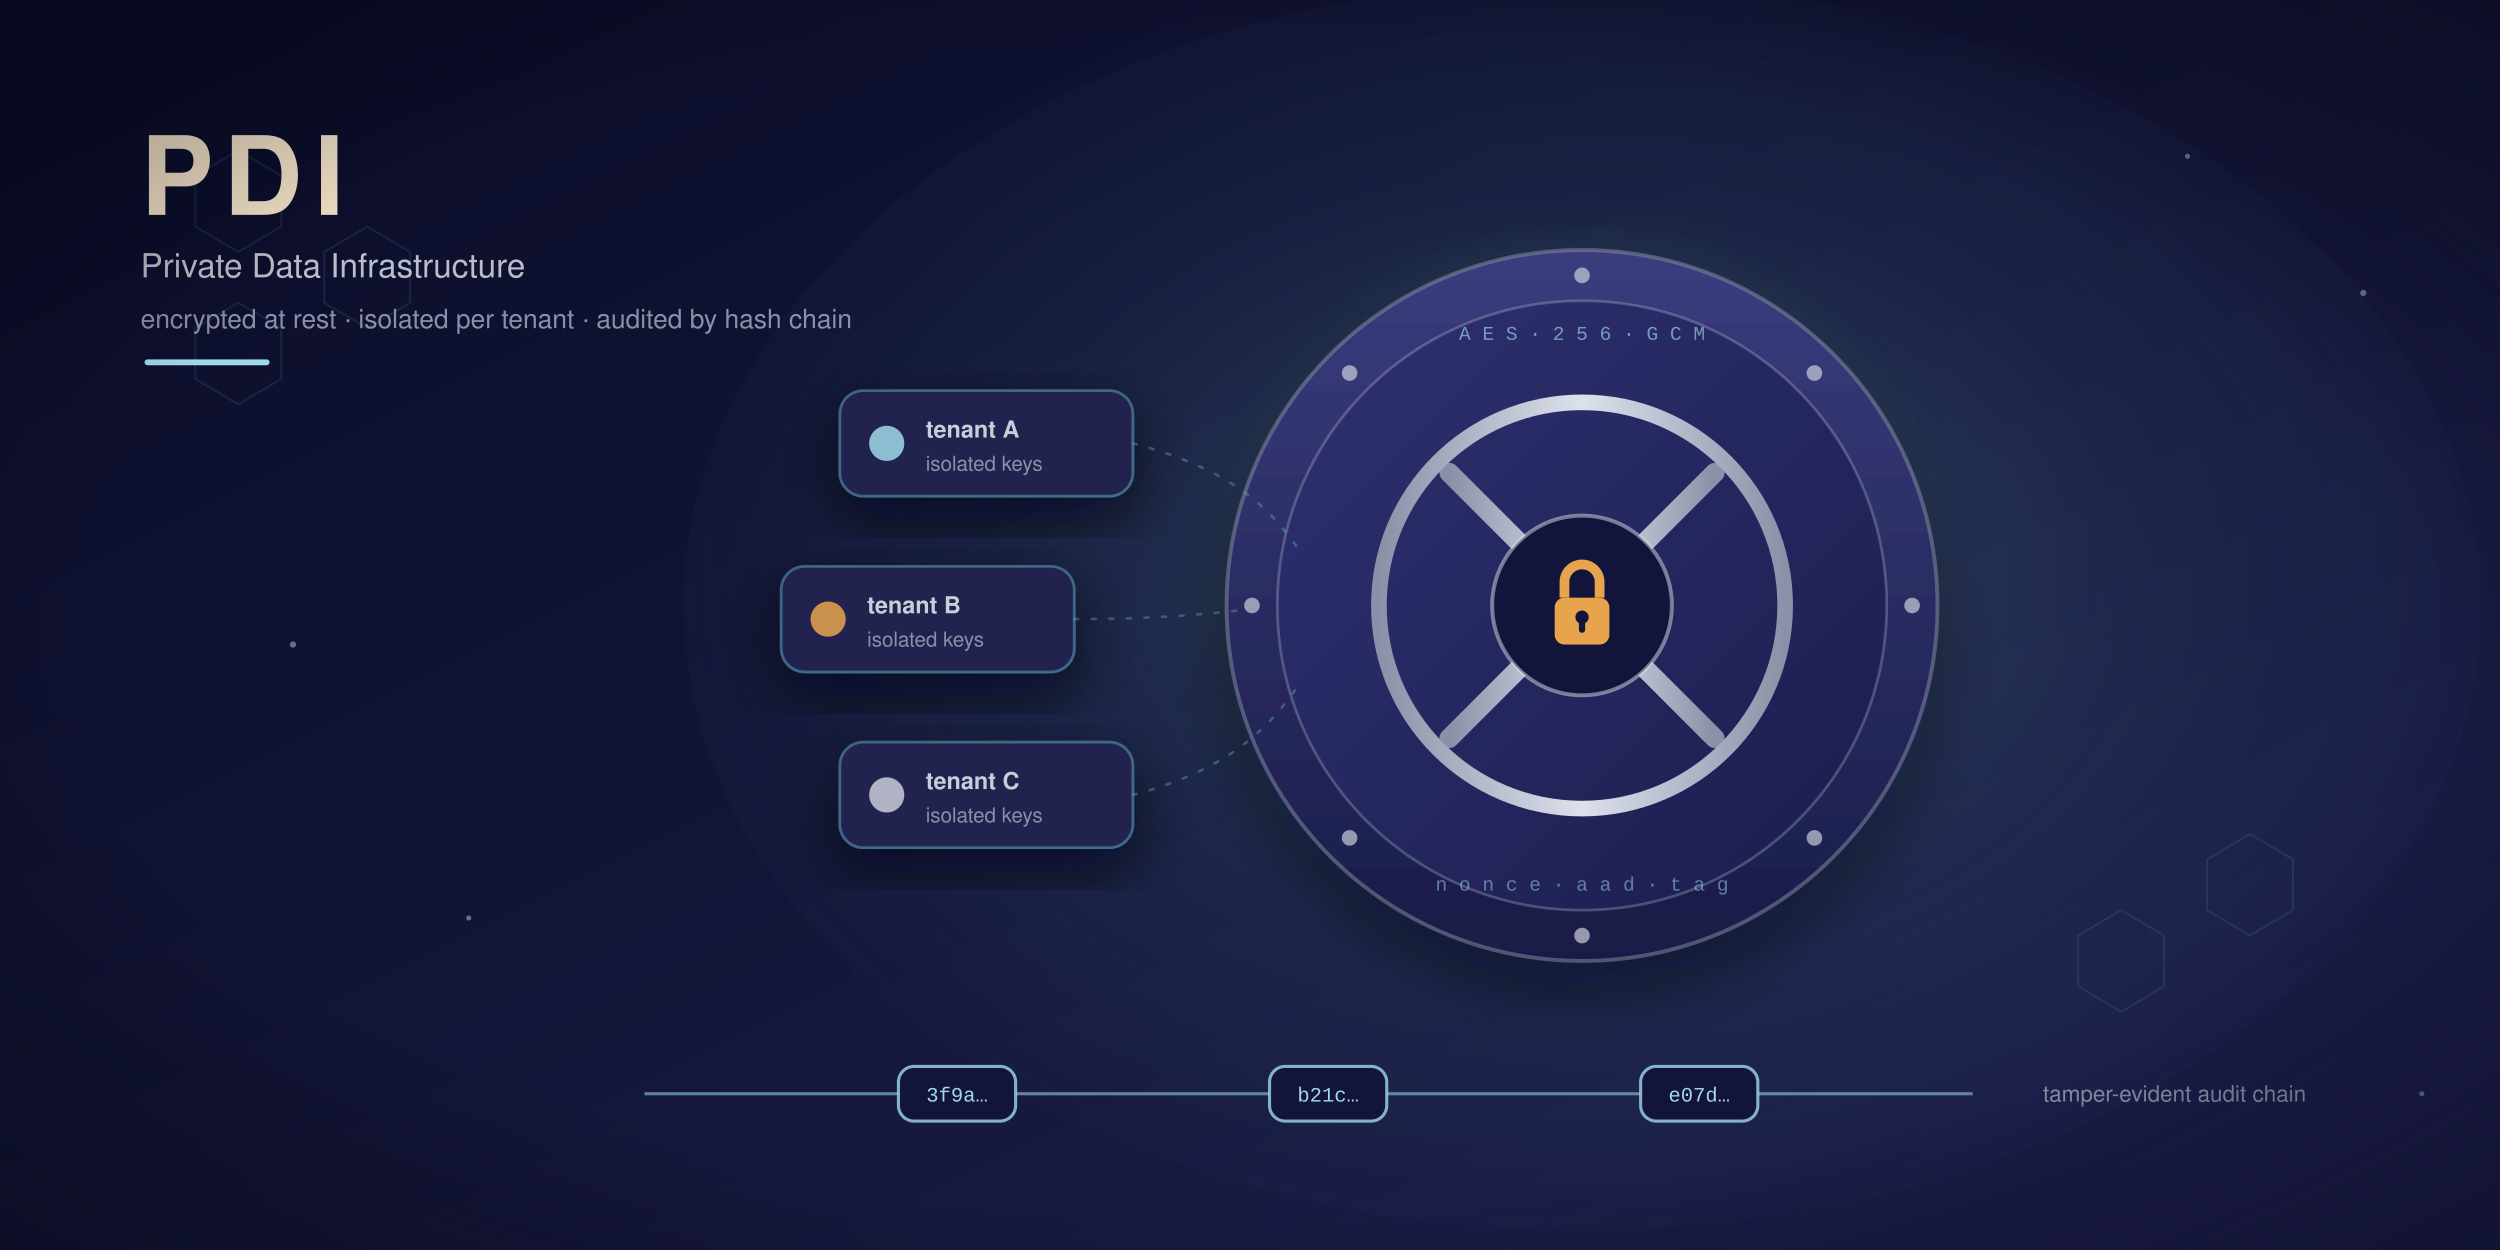
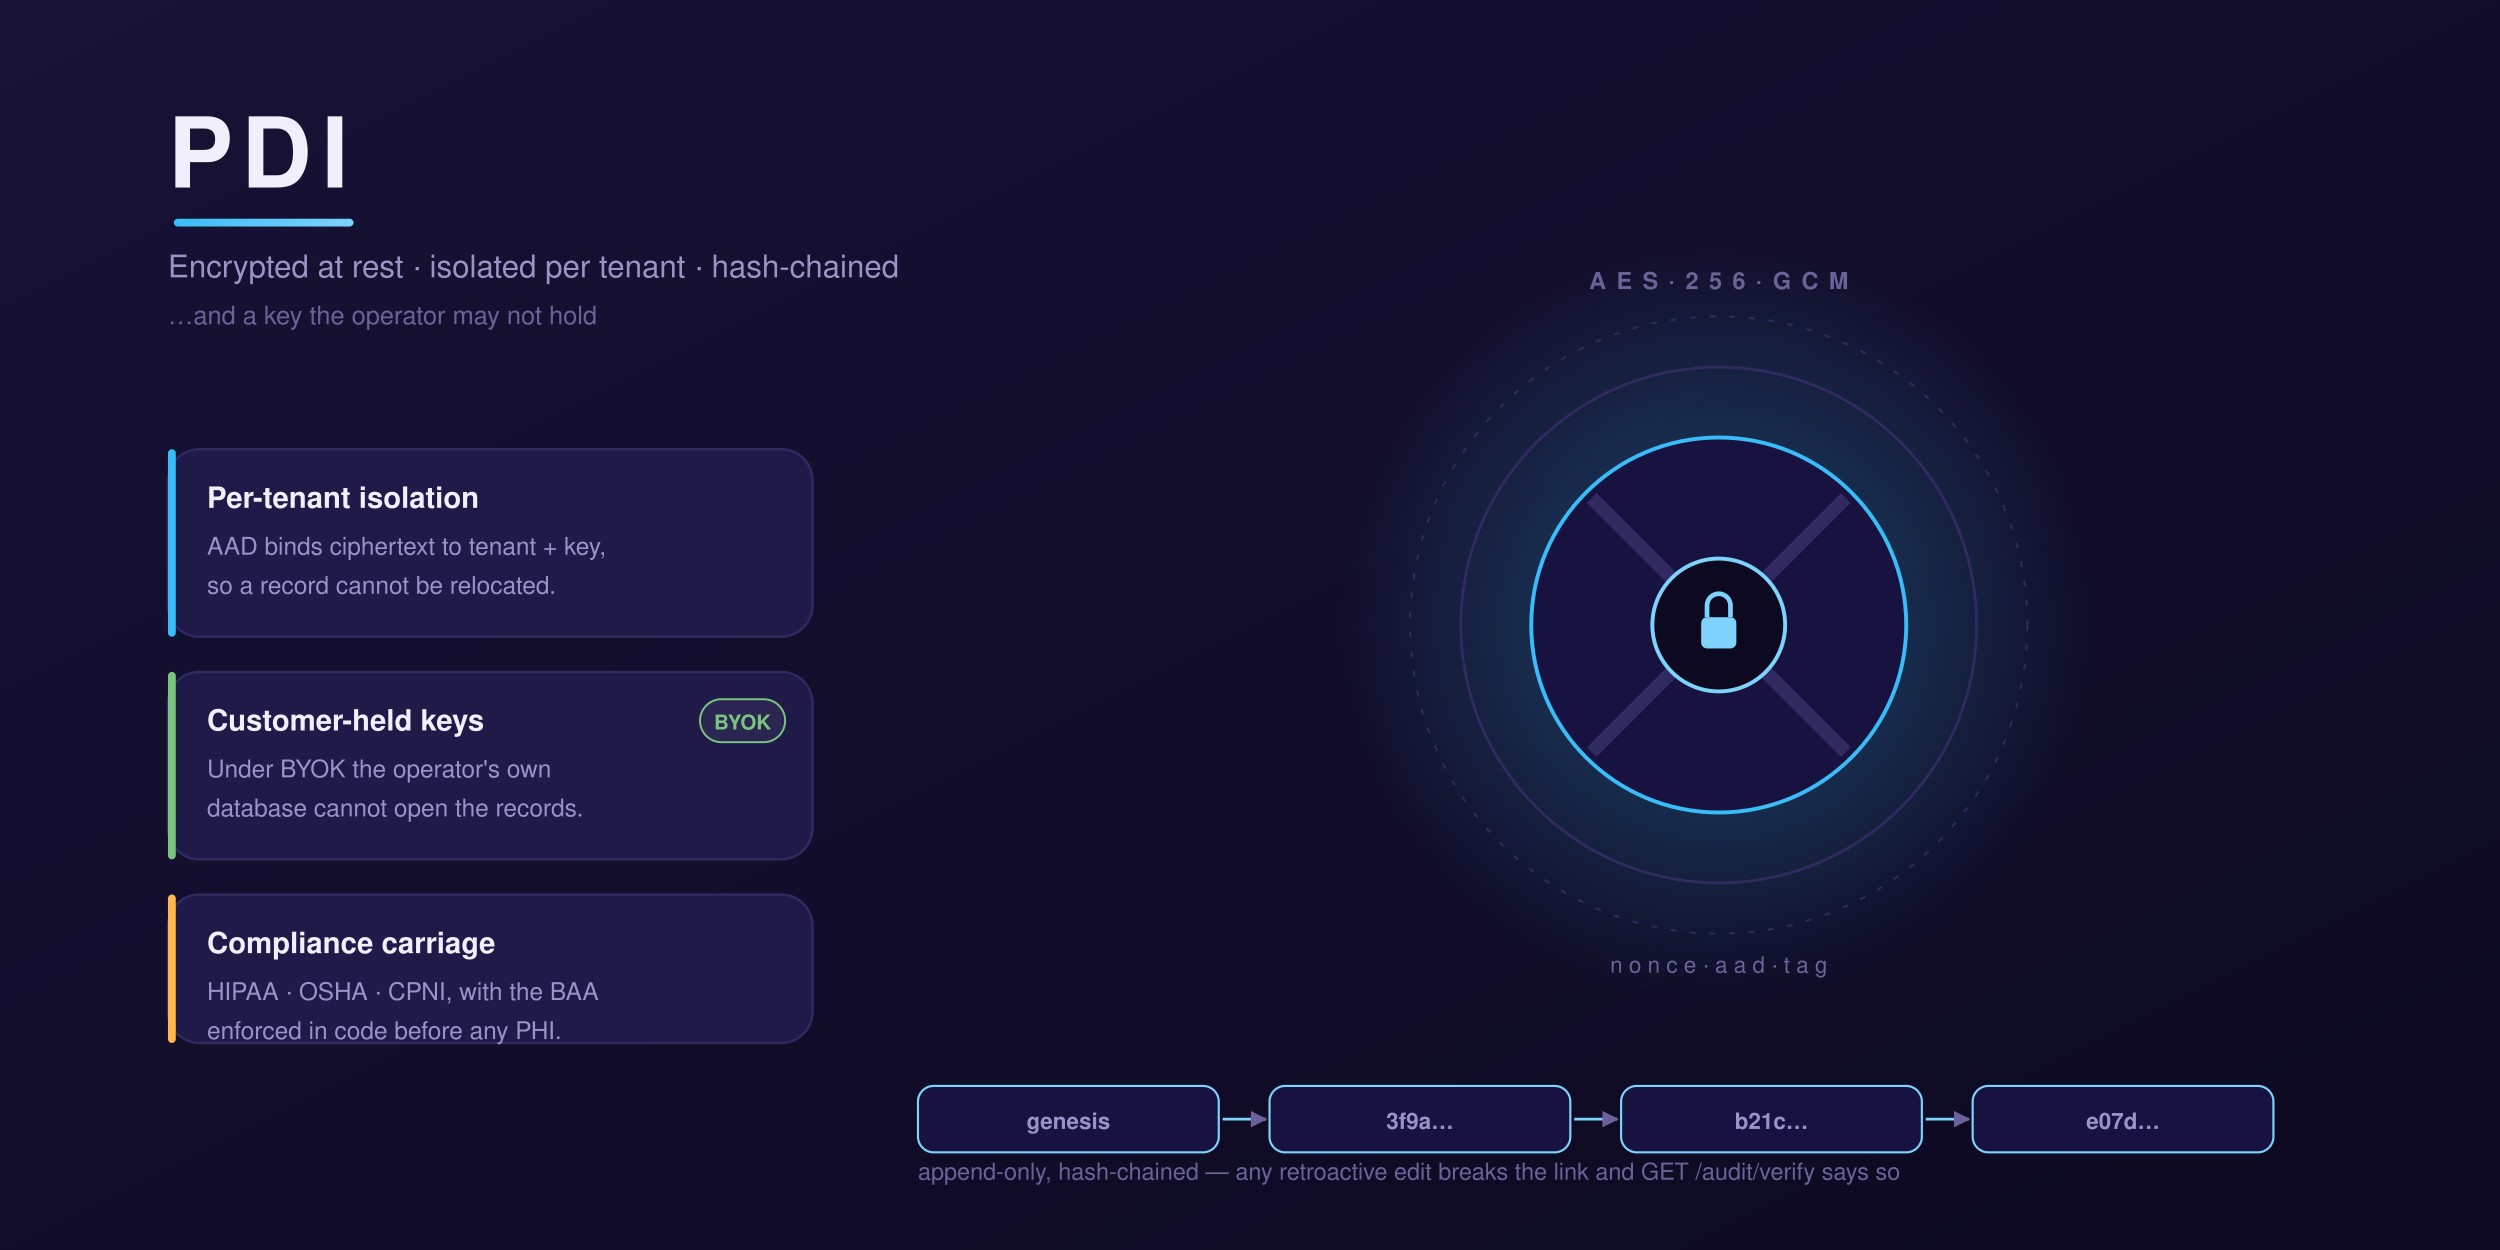
<svg xmlns="http://www.w3.org/2000/svg" role="img" aria-labelledby="t d" viewBox="0 0 1280 640" width="1280" height="640" font-family="Helvetica, Arial, sans-serif">
  <defs>
-     <linearGradient id="dbg" x1="0" y1="0" x2="1" y2="1">
-       <stop offset="0" stop-color="#0A0C28" />
-       <stop offset="0.55" stop-color="#141639" />
-       <stop offset="1" stop-color="#1E2050" />
+     <linearGradient id="bg" x1="0" y1="0" x2="1" y2="1">
+       <stop offset="0" stop-color="#181235" />
+       <stop offset="1" stop-color="#0c0920" />
    </linearGradient>
-     <radialGradient id="dvign" cx="0.5" cy="0.5" r="0.75">
-       <stop offset="0.62" stop-color="#000" stop-opacity="0" />
-       <stop offset="1" stop-color="#06071C" stop-opacity="0.6" />
+     <linearGradient id="brand" x1="0" y1="0" x2="1" y2="0">
+       <stop offset="0" stop-color="#38bdf8" />
+       <stop offset="1" stop-color="#7dd3fc" />
+     </linearGradient>
+     <radialGradient id="glow" cx="50%" cy="50%" r="50%">
+       <stop offset="0" stop-color="#38bdf8" stop-opacity="0.34" />
+       <stop offset="1" stop-color="#38bdf8" stop-opacity="0" />
    </radialGradient>
-     <radialGradient id="dhalo" cx="0.5" cy="0.48" r="0.55">
-       <stop offset="0" stop-color="#9FD8E8" stop-opacity="0.28" />
-       <stop offset="0.55" stop-color="#5FA8C0" stop-opacity="0.10" />
-       <stop offset="1" stop-color="#5FA8C0" stop-opacity="0" />
-     </radialGradient>
-     <linearGradient id="dvault" x1="0" y1="0" x2="0" y2="1">
-       <stop offset="0" stop-color="#3A3D7E" />
-       <stop offset="1" stop-color="#191B47" />
-     </linearGradient>
-     <linearGradient id="ddoor" x1="0" y1="0" x2="1" y2="1">
-       <stop offset="0" stop-color="#2E3170" />
-       <stop offset="1" stop-color="#1B1D4E" />
-     </linearGradient>
-     <linearGradient id="dsteel" x1="0" y1="0" x2="1" y2="0">
-       <stop offset="0" stop-color="#8B90A8" />
-       <stop offset="0.5" stop-color="#DDE1EC" />
-       <stop offset="1" stop-color="#8B90A8" />
-     </linearGradient>
-     <filter id="dsoft" x="-80%" y="-80%" width="260%" height="260%">
-       <feGaussianBlur stdDeviation="12" />
-     </filter>
-     <filter id="dsoft2" x="-80%" y="-80%" width="260%" height="260%">
-       <feGaussianBlur stdDeviation="2.5" />
-     </filter>
-     <filter id="dshadow" x="-40%" y="-40%" width="180%" height="180%">
-       <feDropShadow dx="0" dy="12" stdDeviation="16" flood-color="#04051A" flood-opacity="0.65" />
-     </filter>
+     <marker id="ah" viewBox="0 0 10 10" refX="9" refY="5" markerWidth="6" markerHeight="6" orient="auto-start-reverse">
+       <path d="M0 0 L10 5 L0 10 z" fill="#6a6399" />
+     </marker>
  </defs>
-   <rect width="1280" height="640" fill="url(#dbg)" />
-   <ellipse cx="810" cy="310" rx="460" ry="320" fill="url(#dhalo)" />
-   <g stroke="#5FA8C0" stroke-opacity="0.14" fill="none" stroke-width="1">
-     <path d="M100 90 l22 -13 22 13 v26 l-22 13 -22 -13 Z" />
-     <path d="M166 129 l22 -13 22 13 v26 l-22 13 -22 -13 Z" />
-     <path d="M100 168 l22 -13 22 13 v26 l-22 13 -22 -13 Z" />
-     <path d="M1130 440 l22 -13 22 13 v26 l-22 13 -22 -13 Z" />
-     <path d="M1064 479 l22 -13 22 13 v26 l-22 13 -22 -13 Z" />
-   </g>
-   <g fill="#9FD8E8" opacity="0.5">
-     <circle cx="150" cy="330" r="1.6" />
-     <circle cx="240" cy="470" r="1.3" />
-     <circle cx="1210" cy="150" r="1.6" />
-     <circle cx="1120" cy="80" r="1.3" />
-     <circle cx="1240" cy="560" r="1.3" />
-   </g>
-   <g transform="translate(810 310)">
-     <g filter="url(#dsoft)">
-       <circle r="180" fill="#5FA8C0" opacity="0.25" />
-     </g>
-     <circle r="182" fill="url(#dvault)" filter="url(#dshadow)" />
-     <circle r="182" fill="none" stroke="#8B90A8" stroke-opacity="0.5" stroke-width="2" />
-     <circle r="156" fill="url(#ddoor)" />
-     <circle r="156" fill="none" stroke="#DDE1EC" stroke-opacity="0.25" stroke-width="1.4" />
-     <g fill="#C9CDD8" opacity="0.7">
-       <circle cx="0" cy="-169" r="4" />
-       <circle cx="119" cy="-119" r="4" />
-       <circle cx="169" cy="0" r="4" />
-       <circle cx="119" cy="119" r="4" />
-       <circle cx="0" cy="169" r="4" />
-       <circle cx="-119" cy="119" r="4" />
-       <circle cx="-169" cy="0" r="4" />
-       <circle cx="-119" cy="-119" r="4" />
-     </g>
-     <g stroke="url(#dsteel)" stroke-width="10" stroke-linecap="round">
-       <line x1="0" y1="-96" x2="0" y2="96" />
-       <line x1="-96" y1="0" x2="96" y2="0" />
-       <line x1="-68" y1="-68" x2="68" y2="68" />
-       <line x1="-68" y1="68" x2="68" y2="-68" />
-     </g>
-     <circle r="104" fill="none" stroke="url(#dsteel)" stroke-width="8" />
-     <circle r="46" fill="#12143B" stroke="#DDE1EC" stroke-opacity="0.5" stroke-width="2" />
-     <g>
-       <rect x="-14" y="-4" width="28" height="24" rx="5" fill="#E8A34D" />
-       <path d="M-9 -4 v-8 a9 9 0 0 1 18 0 v8" fill="none" stroke="#E8A34D" stroke-width="5" />
-       <circle cy="6" r="3.4" fill="#12143B" />
-       <rect x="-1.6" y="6" width="3.2" height="8" rx="1.6" fill="#12143B" />
-     </g>
-     <g fill="#9FD8E8" font-size="10" opacity="0.65" text-anchor="middle" font-family="Courier New, monospace">
-       <text x="0" y="-136">A E S · 2 5 6 · G C M</text>
-       <text x="0" y="146" opacity="0.8">n o n c e · a a d · t a g</text>
-     </g>
-   </g>
-   <g transform="translate(430 200)" filter="url(#dshadow)">
-     <rect width="150" height="54" rx="12" fill="#20224F" stroke="#5FA8C0" stroke-opacity="0.5" stroke-width="1.4" />
-     <circle cx="24" cy="27" r="9" fill="#9FD8E8" opacity="0.85" />
-     <text x="44" y="24" font-size="12" fill="#C9CDD8" font-weight="bold">tenant A</text>
-     <text x="44" y="41" font-size="10.5" fill="#8B90A8">isolated keys</text>
-   </g>
-   <g transform="translate(400 290) " filter="url(#dshadow)">
-     <rect width="150" height="54" rx="12" fill="#20224F" stroke="#5FA8C0" stroke-opacity="0.5" stroke-width="1.4" />
-     <circle cx="24" cy="27" r="9" fill="#E8A34D" opacity="0.85" />
-     <text x="44" y="24" font-size="12" fill="#C9CDD8" font-weight="bold">tenant B</text>
-     <text x="44" y="41" font-size="10.5" fill="#8B90A8">isolated keys</text>
-   </g>
-   <g transform="translate(430 380)" filter="url(#dshadow)">
-     <rect width="150" height="54" rx="12" fill="#20224F" stroke="#5FA8C0" stroke-opacity="0.5" stroke-width="1.4" />
-     <circle cx="24" cy="27" r="9" fill="#C9CDD8" opacity="0.85" />
-     <text x="44" y="24" font-size="12" fill="#C9CDD8" font-weight="bold">tenant C</text>
-     <text x="44" y="41" font-size="10.5" fill="#8B90A8">isolated keys</text>
-   </g>
-   <g stroke="#5FA8C0" stroke-opacity="0.4" stroke-width="1.4" fill="none" stroke-dasharray="2 7" stroke-linecap="round">
-     <path d="M580 227 C630 240 650 260 664 280" />
-     <path d="M550 317 C596 317 620 314 640 312" />
-     <path d="M580 407 C630 394 650 372 664 352" />
-   </g>
-   <g transform="translate(0 560)">
-     <g stroke="#9FD8E8" stroke-opacity="0.55" stroke-width="1.6" fill="none">
-       <path d="M330 0 H460 M520 0 H650 M710 0 H840 M900 0 H1010" />
-     </g>
-     <g fill="#12143B" stroke="#9FD8E8" stroke-opacity="0.8" stroke-width="1.6">
-       <rect x="460" y="-14" width="60" height="28" rx="8" />
-       <rect x="650" y="-14" width="60" height="28" rx="8" />
-       <rect x="840" y="-14" width="60" height="28" rx="8" />
-     </g>
-     <g font-size="10.5" fill="#9FD8E8" text-anchor="middle" font-family="Courier New, monospace">
-       <text x="490" y="4">3f9a…</text>
-       <text x="680" y="4">b21c…</text>
-       <text x="870" y="4">e07d…</text>
-     </g>
-     <text x="1046" y="4" font-size="11.5" fill="#8B90A8">tamper-evident audit chain</text>
-   </g>
-   <g transform="translate(72 110)">
-     <text font-size="56" font-weight="bold" letter-spacing="6" fill="#F4E3C8">PDI</text>
-     <text y="32" font-size="17" fill="#C9CDD8" opacity="0.92">Private Data Infrastructure</text>
-     <text y="58" font-size="13.5" fill="#8B90A8">encrypted at rest · isolated per tenant · audited by hash chain</text>
-     <rect x="2" y="74" width="64" height="3" rx="1.5" fill="#9FD8E8" />
-   </g>
-   <rect width="1280" height="640" fill="url(#dvign)" />
+   <rect width="1280" height="640" fill="url(#bg)" />
+   <text x="86" y="96" font-size="50" fill="#f2effc" font-weight="800" text-anchor="start" letter-spacing="5">PDI</text>
+   <rect x="89" y="112" width="92" height="4" rx="2" fill="url(#brand)" />
+   <text x="86" y="142" font-size="16" fill="#9a93c6" font-weight="400" text-anchor="start">Encrypted at rest · isolated per tenant · hash-chained</text>
+   <text x="86" y="166" font-size="13" fill="#6a6399" font-weight="400" text-anchor="start">…and a key the operator may not hold</text>
+   <circle cx="880" cy="320" r="196" fill="url(#glow)" />
+   <circle cx="880" cy="320" r="132" fill="none" stroke="#302a60" stroke-width="1.4" />
+   <circle cx="880" cy="320" r="158" fill="none" stroke="#302a60" stroke-width="1" stroke-dasharray="3 7" />
+   <text x="880" y="148" font-size="12" fill="#6a6399" font-weight="600" text-anchor="middle" letter-spacing="1">A E S · 2 5 6 · G C M</text>
+   <circle cx="880" cy="320" r="96" fill="#181240" stroke="#38bdf8" stroke-width="2" />
+   <path d="M898.385 338.385 L945.054 385.054" stroke="#302a60" stroke-width="7" />
+   <path d="M861.615 338.385 L814.946 385.054" stroke="#302a60" stroke-width="7" />
+   <path d="M861.615 301.615 L814.946 254.946" stroke="#302a60" stroke-width="7" />
+   <path d="M898.385 301.615 L945.054 254.946" stroke="#302a60" stroke-width="7" />
+   <circle cx="880" cy="320" r="34" fill="#0c0920" stroke="#7dd3fc" stroke-width="2" />
+   <rect x="871" y="316" width="18" height="16" rx="3" fill="#7dd3fc" />
+   <path d="M874 316 v-6 a6 6 0 0 1 12 0 v6" fill="none" stroke="#7dd3fc" stroke-width="2.4" />
+   <text x="880" y="498" font-size="11.5" fill="#6a6399" font-weight="400" text-anchor="middle">n o n c e · a a d · t a g</text>
+   <rect x="86" y="230" width="330" height="96" rx="16" fill="#201a48" stroke="#302a60" stroke-width="1.2" />
+   <rect x="86" y="230" width="4" height="96" rx="2" fill="#38bdf8" />
+   <text x="106" y="260" font-size="15" fill="#f2effc" font-weight="700" text-anchor="start">Per-tenant isolation</text>
+   <text x="106" y="284" font-size="12.5" fill="#9a93c6" font-weight="400" text-anchor="start">AAD binds ciphertext to tenant + key,</text>
+   <text x="106" y="304" font-size="12.5" fill="#9a93c6" font-weight="400" text-anchor="start">so a record cannot be relocated.</text>
+   <rect x="86" y="344" width="330" height="96" rx="16" fill="#201a48" stroke="#302a60" stroke-width="1.2" />
+   <rect x="86" y="344" width="4" height="96" rx="2" fill="#7bc47f" />
+   <text x="106" y="374" font-size="15" fill="#f2effc" font-weight="700" text-anchor="start">Customer-held keys</text>
+   <text x="106" y="398" font-size="12.5" fill="#9a93c6" font-weight="400" text-anchor="start">Under BYOK the operator's own</text>
+   <text x="106" y="418" font-size="12.5" fill="#9a93c6" font-weight="400" text-anchor="start">database cannot open the records.</text>
+   <rect x="358.4" y="358" width="43.6" height="22" rx="11" fill="rgba(255,255,255,0.05)" stroke="#7bc47f" stroke-width="1" />
+   <text x="380.2" y="373.5" font-size="10.5" fill="#7bc47f" font-weight="700" text-anchor="middle">BYOK</text>
+   <rect x="86" y="458" width="330" height="76" rx="16" fill="#201a48" stroke="#302a60" stroke-width="1.2" />
+   <rect x="86" y="458" width="4" height="76" rx="2" fill="#ffb84d" />
+   <text x="106" y="488" font-size="15" fill="#f2effc" font-weight="700" text-anchor="start">Compliance carriage</text>
+   <text x="106" y="512" font-size="12.5" fill="#9a93c6" font-weight="400" text-anchor="start">HIPAA · OSHA · CPNI, with the BAA</text>
+   <text x="106" y="532" font-size="12.5" fill="#9a93c6" font-weight="400" text-anchor="start">enforced in code before any PHI.</text>
+   <rect x="470.0" y="556" width="154.0" height="34" rx="8" fill="#181240" stroke="#7dd3fc" stroke-width="1.1" />
+   <text x="547.0" y="578" font-size="11.5" fill="#9a93c6" font-weight="600" text-anchor="middle">genesis</text>
+   <path d="M626.0 573 L648.0 573" stroke="#7dd3fc" stroke-width="1.4" fill="none" marker-end="url(#ah)" />
+   <rect x="650.0" y="556" width="154.0" height="34" rx="8" fill="#181240" stroke="#7dd3fc" stroke-width="1.1" />
+   <text x="727.0" y="578" font-size="11.5" fill="#9a93c6" font-weight="600" text-anchor="middle">3f9a…</text>
+   <path d="M806.0 573 L828.0 573" stroke="#7dd3fc" stroke-width="1.4" fill="none" marker-end="url(#ah)" />
+   <rect x="830.0" y="556" width="154.0" height="34" rx="8" fill="#181240" stroke="#7dd3fc" stroke-width="1.1" />
+   <text x="907.0" y="578" font-size="11.5" fill="#9a93c6" font-weight="600" text-anchor="middle">b21c…</text>
+   <path d="M986.0 573 L1008.0 573" stroke="#7dd3fc" stroke-width="1.4" fill="none" marker-end="url(#ah)" />
+   <rect x="1010.0" y="556" width="154.0" height="34" rx="8" fill="#181240" stroke="#7dd3fc" stroke-width="1.1" />
+   <text x="1087.0" y="578" font-size="11.5" fill="#9a93c6" font-weight="600" text-anchor="middle">e07d…</text>
+   <text x="470" y="604" font-size="12" fill="#6a6399" font-weight="400" text-anchor="start">append-only, hash-chained — any retroactive edit breaks the link and GET /audit/verify says so</text>
</svg>
